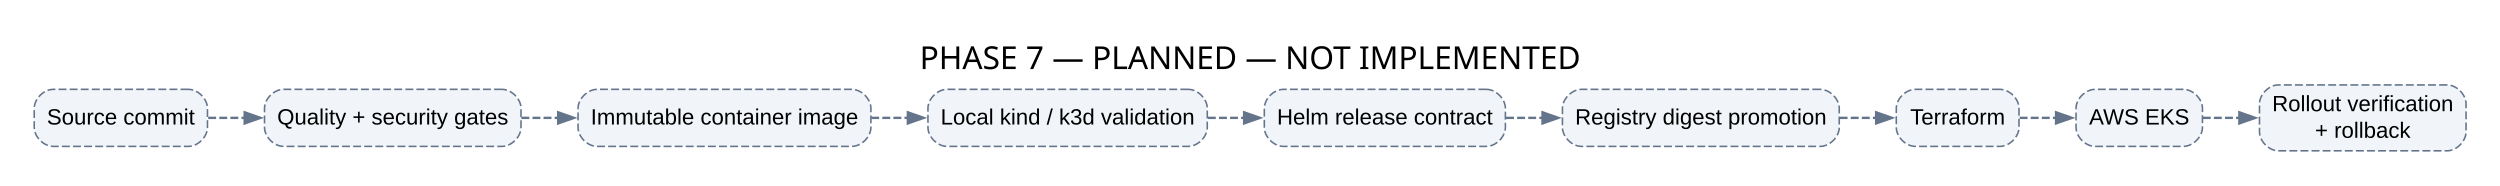
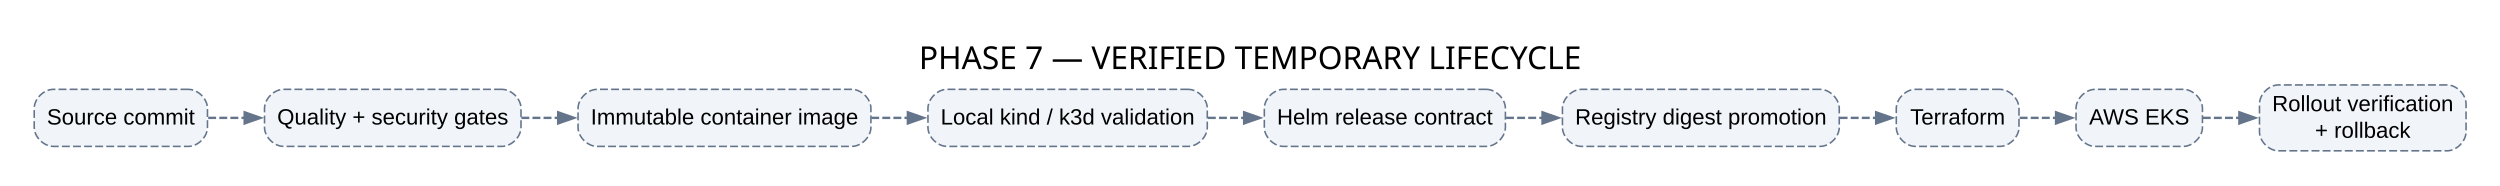
<svg xmlns="http://www.w3.org/2000/svg" width="1578pt" height="117pt" viewBox="0.00 0.00 1578.00 117.00">
  <g id="graph0" class="graph" transform="scale(1 1) rotate(0) translate(21.6 95.2)">
-     <text xml:space="preserve" text-anchor="middle" x="767.49" y="-51.6" font-family="Arial Bold" font-size="20.00">PHASE 7 — PLANNED — NOT IMPLEMENTED</text>
+     <text xml:space="preserve" text-anchor="middle" x="767.49" y="-51.6" font-family="Arial Bold" font-size="20.00">PHASE 7 — VERIFIED TEMPORARY LIFECYCLE</text>
    <g id="node1" class="node">
      <path fill="#f1f5f9" stroke="#64748b" stroke-dasharray="5,2" d="M97.36,-38.8C97.36,-38.8 12,-38.8 12,-38.8 6,-38.8 0,-32.8 0,-26.8 0,-26.8 0,-14.8 0,-14.8 0,-8.8 6,-2.8 12,-2.8 12,-2.8 97.36,-2.8 97.36,-2.8 103.36,-2.8 109.36,-8.8 109.36,-14.8 109.36,-14.8 109.36,-26.8 109.36,-26.8 109.36,-32.8 103.36,-38.8 97.36,-38.8" />
      <text xml:space="preserve" text-anchor="middle" x="54.68" y="-16.6" font-family="Arial" font-size="14.00">Source commit</text>
    </g>
    <g id="node2" class="node">
      <path fill="#f1f5f9" stroke="#64748b" stroke-dasharray="5,2" d="M295.26,-38.8C295.26,-38.8 157.36,-38.8 157.36,-38.8 151.36,-38.8 145.36,-32.8 145.36,-26.8 145.36,-26.8 145.36,-14.8 145.36,-14.8 145.36,-8.8 151.36,-2.8 157.36,-2.8 157.36,-2.8 295.26,-2.8 295.26,-2.8 301.26,-2.8 307.26,-8.8 307.26,-14.8 307.26,-14.8 307.26,-26.8 307.26,-26.8 307.26,-32.8 301.26,-38.8 295.26,-38.8" />
      <text xml:space="preserve" text-anchor="middle" x="226.31" y="-16.6" font-family="Arial" font-size="14.00">Quality + security gates</text>
    </g>
    <g id="edge1" class="edge">
      <path fill="none" stroke="#64748b" stroke-width="1.5" stroke-dasharray="5,2" d="M109.82,-20.8C117.29,-20.8 125.12,-20.8 133.04,-20.8" />
      <polygon fill="#64748b" stroke="#64748b" stroke-width="1.5" points="132.83,-24.3 142.83,-20.8 132.83,-17.3 132.83,-24.3" />
    </g>
    <g id="node3" class="node">
      <path fill="#f1f5f9" stroke="#64748b" stroke-dasharray="5,2" d="M516.12,-38.8C516.12,-38.8 355.26,-38.8 355.26,-38.8 349.26,-38.8 343.26,-32.8 343.26,-26.8 343.26,-26.8 343.26,-14.8 343.26,-14.8 343.26,-8.8 349.26,-2.8 355.26,-2.8 355.26,-2.8 516.12,-2.8 516.12,-2.8 522.12,-2.8 528.12,-8.8 528.12,-14.8 528.12,-14.8 528.12,-26.8 528.12,-26.8 528.12,-32.8 522.12,-38.8 516.12,-38.8" />
      <text xml:space="preserve" text-anchor="middle" x="435.69" y="-16.6" font-family="Arial" font-size="14.00">Immutable container image</text>
    </g>
    <g id="edge2" class="edge">
      <path fill="none" stroke="#64748b" stroke-width="1.5" stroke-dasharray="5,2" d="M307.49,-20.8C315.12,-20.8 322.92,-20.8 330.74,-20.8" />
      <polygon fill="#64748b" stroke="#64748b" stroke-width="1.5" points="330.72,-24.3 340.72,-20.8 330.72,-17.3 330.72,-24.3" />
    </g>
    <g id="node4" class="node">
      <path fill="#f1f5f9" stroke="#64748b" stroke-dasharray="5,2" d="M728.44,-38.8C728.44,-38.8 576.12,-38.8 576.12,-38.8 570.12,-38.8 564.12,-32.8 564.12,-26.8 564.12,-26.8 564.12,-14.8 564.12,-14.8 564.12,-8.8 570.12,-2.8 576.12,-2.8 576.12,-2.8 728.44,-2.8 728.44,-2.8 734.44,-2.8 740.44,-8.8 740.44,-14.8 740.44,-14.8 740.44,-26.8 740.44,-26.8 740.44,-32.8 734.44,-38.8 728.44,-38.8" />
      <text xml:space="preserve" text-anchor="middle" x="652.28" y="-16.6" font-family="Arial" font-size="14.00">Local kind / k3d validation</text>
    </g>
    <g id="edge3" class="edge">
      <path fill="none" stroke="#64748b" stroke-width="1.5" stroke-dasharray="5,2" d="M528.32,-20.8C536.02,-20.8 543.83,-20.8 551.58,-20.8" />
      <polygon fill="#64748b" stroke="#64748b" stroke-width="1.5" points="551.44,-24.3 561.44,-20.8 551.44,-17.3 551.44,-24.3" />
    </g>
    <g id="node5" class="node">
      <path fill="#f1f5f9" stroke="#64748b" stroke-dasharray="5,2" d="M916.61,-38.8C916.61,-38.8 788.44,-38.8 788.44,-38.8 782.44,-38.8 776.44,-32.8 776.44,-26.8 776.44,-26.8 776.44,-14.8 776.44,-14.8 776.44,-8.8 782.44,-2.8 788.44,-2.8 788.44,-2.8 916.61,-2.8 916.61,-2.8 922.61,-2.8 928.61,-8.8 928.61,-14.8 928.61,-14.8 928.61,-26.8 928.61,-26.8 928.61,-32.8 922.61,-38.8 916.61,-38.8" />
      <text xml:space="preserve" text-anchor="middle" x="852.52" y="-16.6" font-family="Arial" font-size="14.00">Helm release contract</text>
    </g>
    <g id="edge4" class="edge">
      <path fill="none" stroke="#64748b" stroke-width="1.5" stroke-dasharray="5,2" d="M740.81,-20.8C748.41,-20.8 756.1,-20.8 763.71,-20.8" />
      <polygon fill="#64748b" stroke="#64748b" stroke-width="1.5" points="763.69,-24.3 773.69,-20.8 763.69,-17.3 763.69,-24.3" />
    </g>
    <g id="node6" class="node">
      <path fill="#f1f5f9" stroke="#64748b" stroke-dasharray="5,2" d="M1127.34,-38.8C1127.34,-38.8 976.61,-38.8 976.61,-38.8 970.61,-38.8 964.61,-32.8 964.61,-26.8 964.61,-26.8 964.61,-14.8 964.61,-14.8 964.61,-8.8 970.61,-2.8 976.61,-2.8 976.61,-2.8 1127.34,-2.8 1127.34,-2.8 1133.34,-2.8 1139.34,-8.8 1139.34,-14.8 1139.34,-14.8 1139.34,-26.8 1139.34,-26.8 1139.34,-32.8 1133.34,-38.8 1127.34,-38.8" />
      <text xml:space="preserve" text-anchor="middle" x="1051.98" y="-16.6" font-family="Arial" font-size="14.00">Registry digest promotion</text>
    </g>
    <g id="edge5" class="edge">
      <path fill="none" stroke="#64748b" stroke-width="1.5" stroke-dasharray="5,2" d="M929.02,-20.8C936.59,-20.8 944.36,-20.8 952.13,-20.8" />
      <polygon fill="#64748b" stroke="#64748b" stroke-width="1.5" points="952.03,-24.3 962.03,-20.8 952.03,-17.3 952.03,-24.3" />
    </g>
    <g id="node7" class="node">
      <path fill="#f1f5f9" stroke="#64748b" stroke-dasharray="5,2" d="M1240.79,-38.8C1240.79,-38.8 1187.34,-38.8 1187.34,-38.8 1181.34,-38.8 1175.34,-32.8 1175.34,-26.8 1175.34,-26.8 1175.34,-14.8 1175.34,-14.8 1175.34,-8.8 1181.34,-2.8 1187.34,-2.8 1187.34,-2.8 1240.79,-2.8 1240.79,-2.8 1246.79,-2.8 1252.79,-8.8 1252.79,-14.8 1252.79,-14.8 1252.79,-26.8 1252.79,-26.8 1252.79,-32.8 1246.79,-38.8 1240.79,-38.8" />
      <text xml:space="preserve" text-anchor="middle" x="1214.07" y="-16.6" font-family="Arial" font-size="14.00">Terraform</text>
    </g>
    <g id="edge6" class="edge">
      <path fill="none" stroke="#64748b" stroke-width="1.5" stroke-dasharray="5,2" d="M1139.58,-20.8C1147.51,-20.8 1155.35,-20.8 1162.8,-20.8" />
      <polygon fill="#64748b" stroke="#64748b" stroke-width="1.5" points="1162.62,-24.3 1172.62,-20.8 1162.62,-17.3 1162.62,-24.3" />
    </g>
    <g id="node8" class="node">
      <path fill="#f1f5f9" stroke="#64748b" stroke-dasharray="5,2" d="M1356.59,-38.8C1356.59,-38.8 1300.79,-38.8 1300.79,-38.8 1294.79,-38.8 1288.79,-32.8 1288.79,-26.8 1288.79,-26.8 1288.79,-14.8 1288.79,-14.8 1288.79,-8.8 1294.79,-2.8 1300.79,-2.8 1300.79,-2.8 1356.59,-2.8 1356.59,-2.8 1362.59,-2.8 1368.59,-8.8 1368.59,-14.8 1368.59,-14.8 1368.59,-26.8 1368.59,-26.8 1368.59,-32.8 1362.59,-38.8 1356.59,-38.8" />
      <text xml:space="preserve" text-anchor="middle" x="1328.69" y="-16.6" font-family="Arial" font-size="14.00">AWS EKS</text>
    </g>
    <g id="edge7" class="edge">
      <path fill="none" stroke="#64748b" stroke-width="1.5" stroke-dasharray="5,2" d="M1253.2,-20.8C1260.65,-20.8 1268.58,-20.8 1276.38,-20.8" />
      <polygon fill="#64748b" stroke="#64748b" stroke-width="1.5" points="1276.18,-24.3 1286.18,-20.8 1276.18,-17.3 1276.18,-24.3" />
    </g>
    <g id="node9" class="node">
      <path fill="#f1f5f9" stroke="#64748b" stroke-dasharray="5,2" d="M1522.97,-41.6C1522.97,-41.6 1416.59,-41.6 1416.59,-41.6 1410.59,-41.6 1404.59,-35.6 1404.59,-29.6 1404.59,-29.6 1404.59,-12 1404.59,-12 1404.59,-6 1410.59,0 1416.59,0 1416.59,0 1522.97,0 1522.97,0 1528.97,0 1534.97,-6 1534.97,-12 1534.97,-12 1534.97,-29.6 1534.97,-29.6 1534.97,-35.6 1528.97,-41.6 1522.97,-41.6" />
      <text xml:space="preserve" text-anchor="middle" x="1469.78" y="-25" font-family="Arial" font-size="14.00">Rollout verification</text>
      <text xml:space="preserve" text-anchor="middle" x="1469.78" y="-8.2" font-family="Arial" font-size="14.00">+ rollback</text>
    </g>
    <g id="edge8" class="edge">
      <path fill="none" stroke="#64748b" stroke-width="1.5" stroke-dasharray="5,2" d="M1368.8,-20.8C1376.11,-20.8 1383.98,-20.8 1391.98,-20.8" />
      <polygon fill="#64748b" stroke="#64748b" stroke-width="1.5" points="1391.89,-24.3 1401.89,-20.8 1391.89,-17.3 1391.89,-24.3" />
    </g>
  </g>
</svg>
